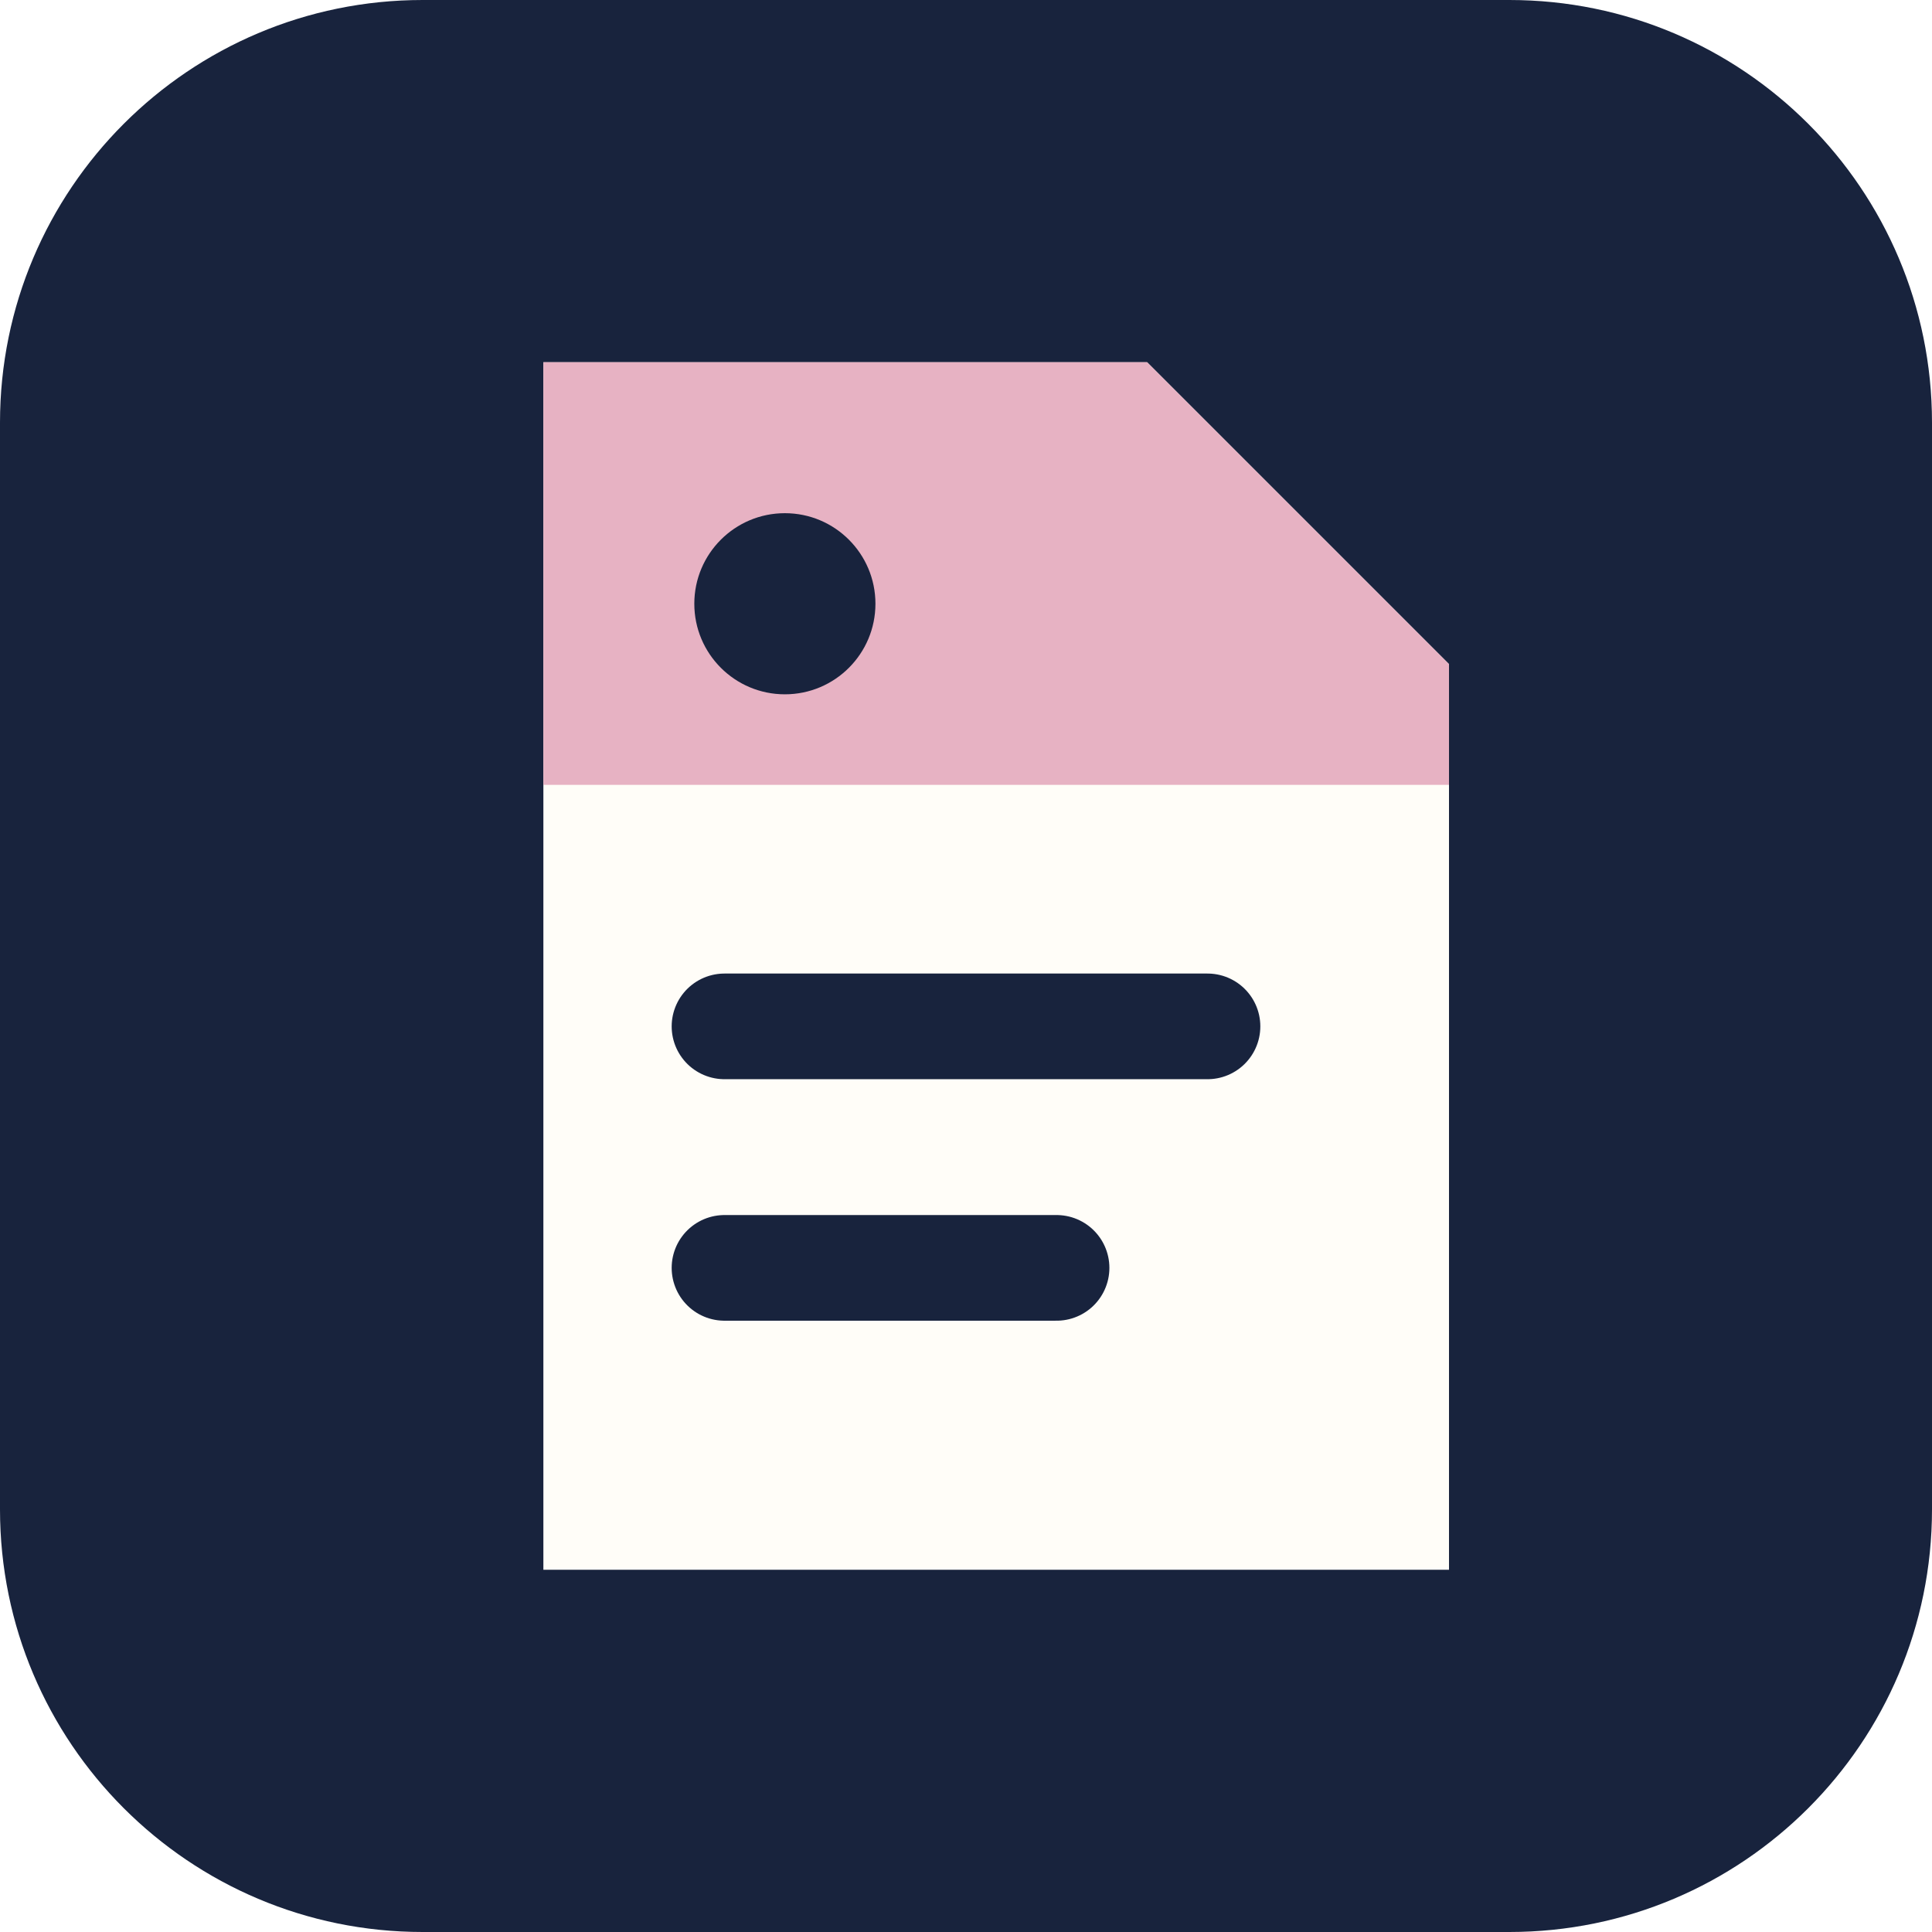
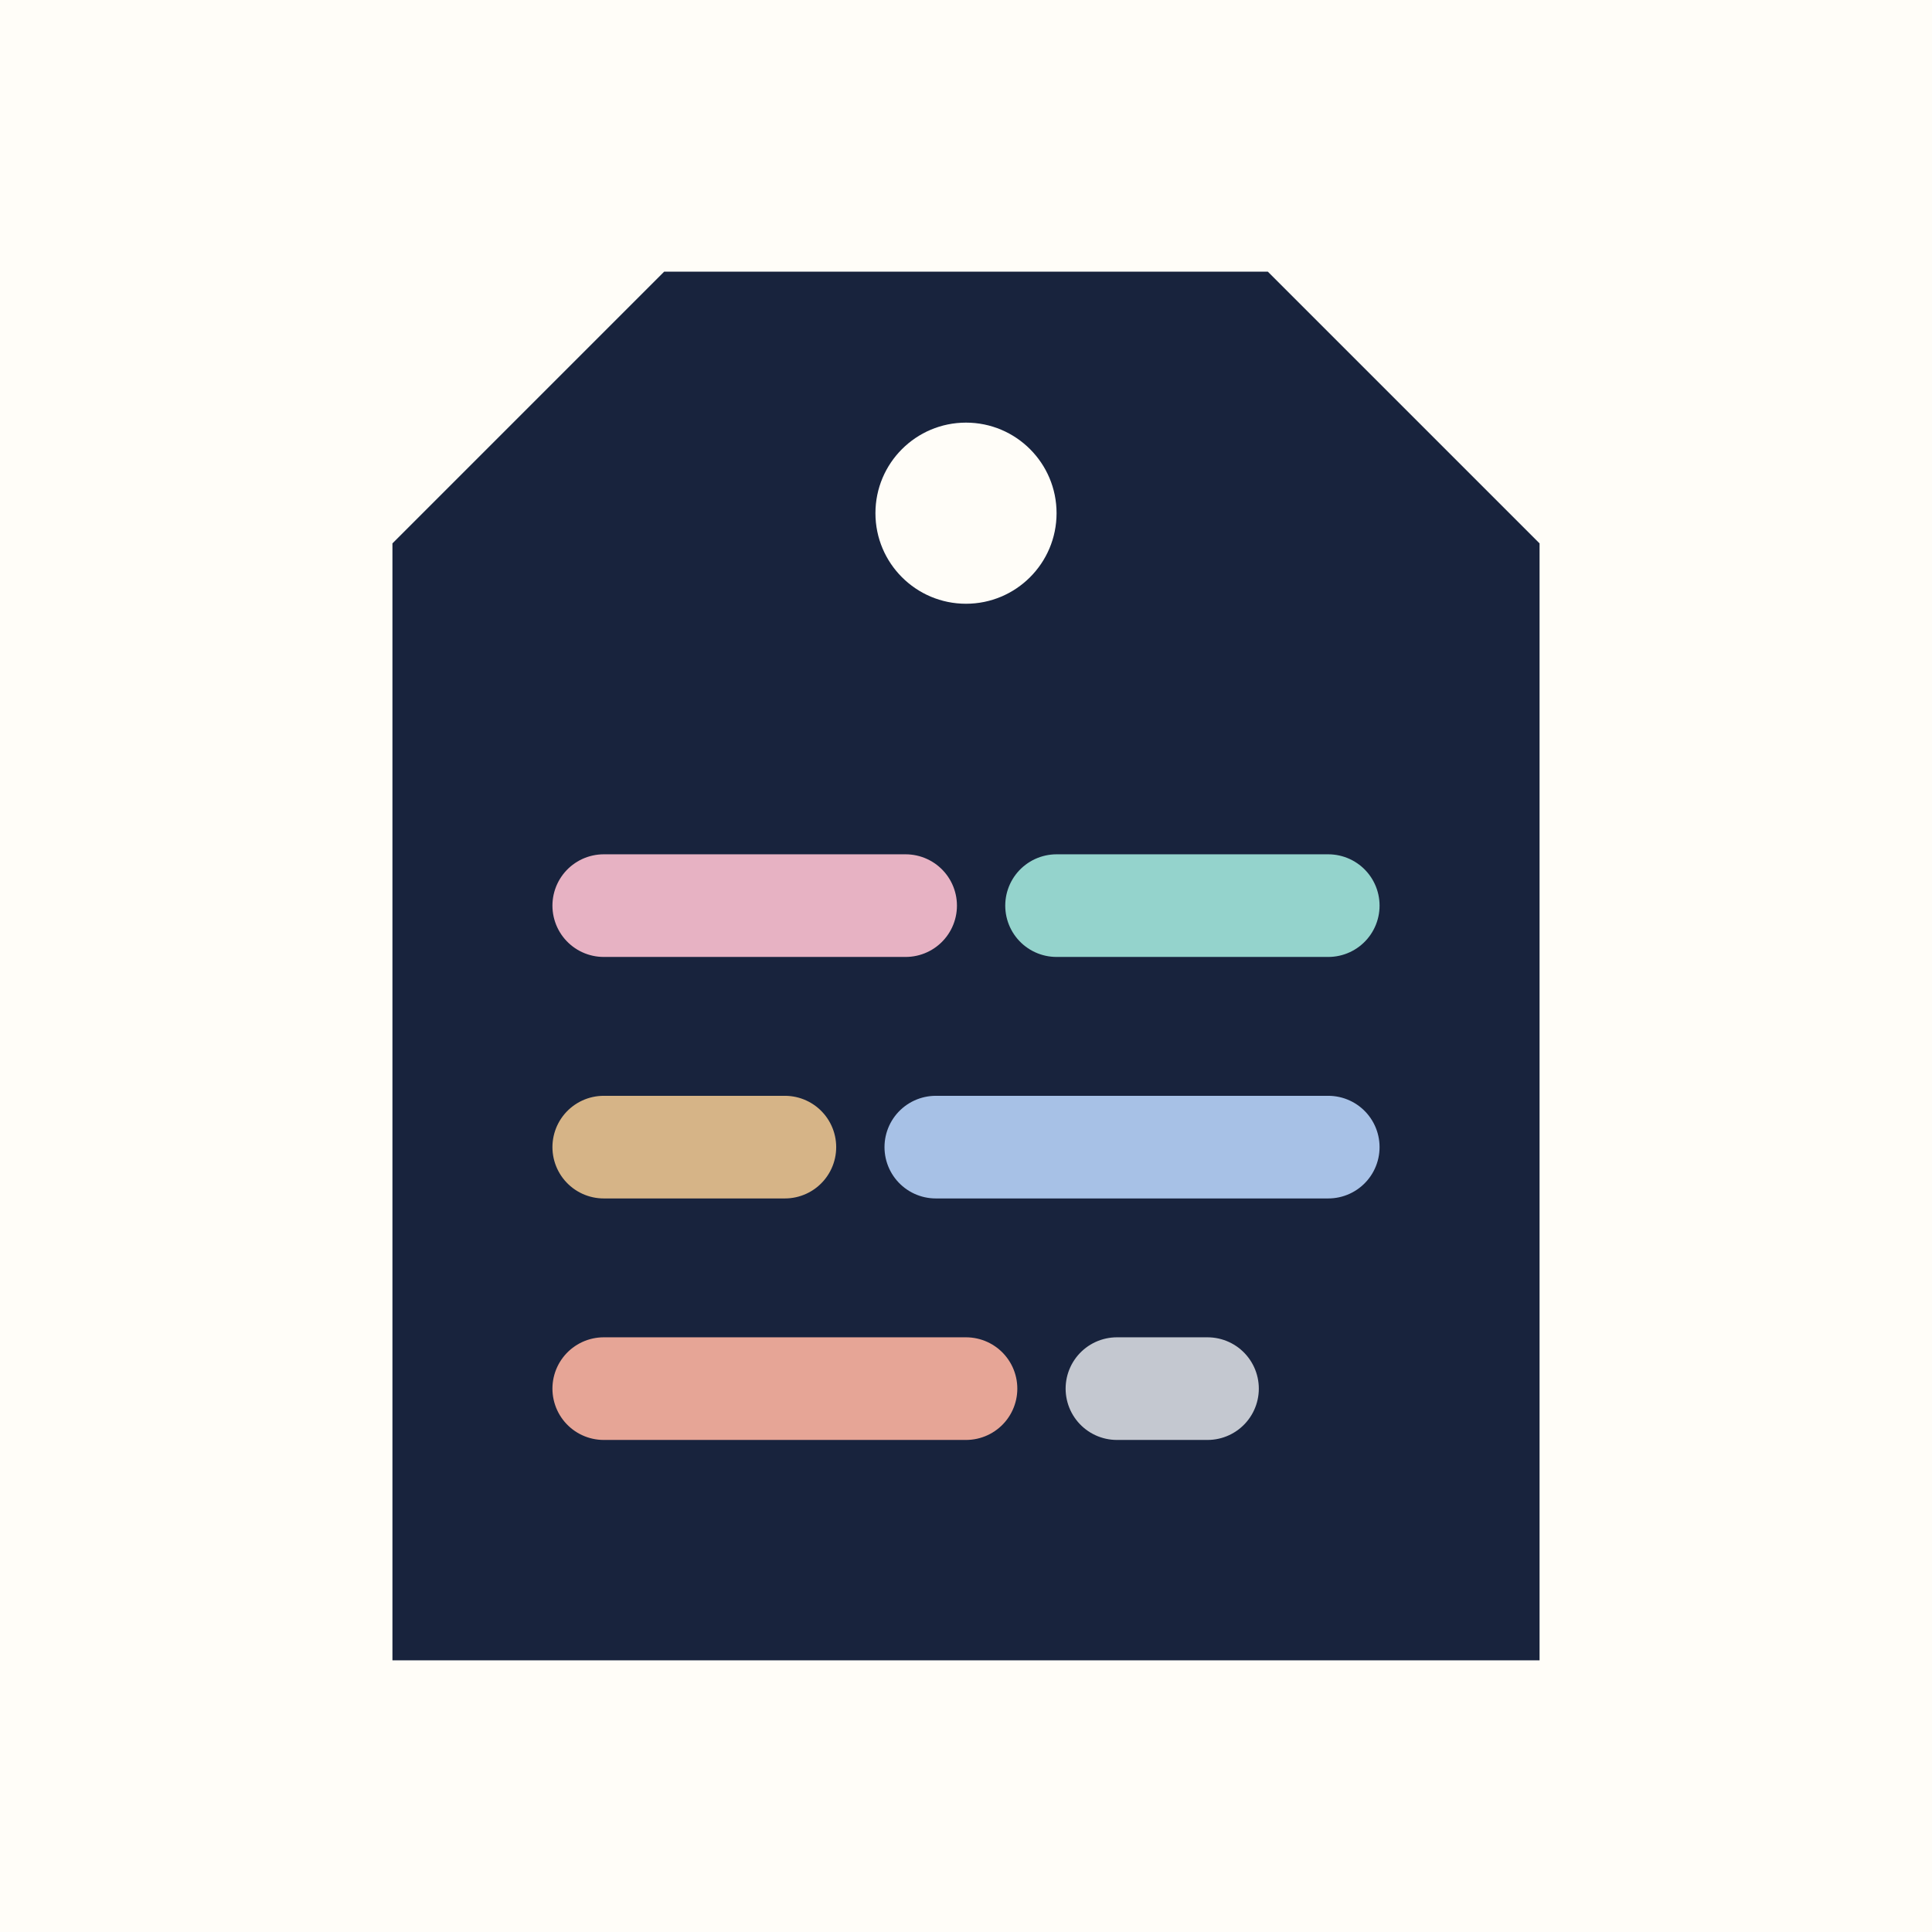
<svg xmlns="http://www.w3.org/2000/svg" viewBox="0 0 64 64">
-   <rect width="64" height="64" rx="14" fill="#18233d" />
-   <path d="M18 12h20l10 10v30H18z" fill="#fffdf8" />
-   <path d="M18 12h20l10 10v4H18z" fill="#e7b2c3" />
-   <circle cx="26" cy="20" r="3" fill="#18233d" />
-   <path d="M24 34h16M24 42h11" stroke="#18233d" stroke-width="3.5" stroke-linecap="round" />
+   <rect width="64" height="64" fill="#fffdf8" />
+   <path d="M22 9h20l9 9v37H13V18z" fill="#18233d" />
+   <circle cx="32" cy="17" r="3" fill="#fffdf8" />
+   <g stroke-width="3.4" stroke-linecap="round">
+     <path d="M20 30h10" stroke="#e7b2c3" />
+     <path d="M35 30h9" stroke="#94d3cc" />
+     <path d="M20 38h6" stroke="#d6b487" />
+     <path d="M31 38h13" stroke="#a7c1e6" />
+     <path d="M20 46h12" stroke="#e6a596" />
+     <path d="M37 46h3" stroke="#c4c8d0" />
+   </g>
</svg>
